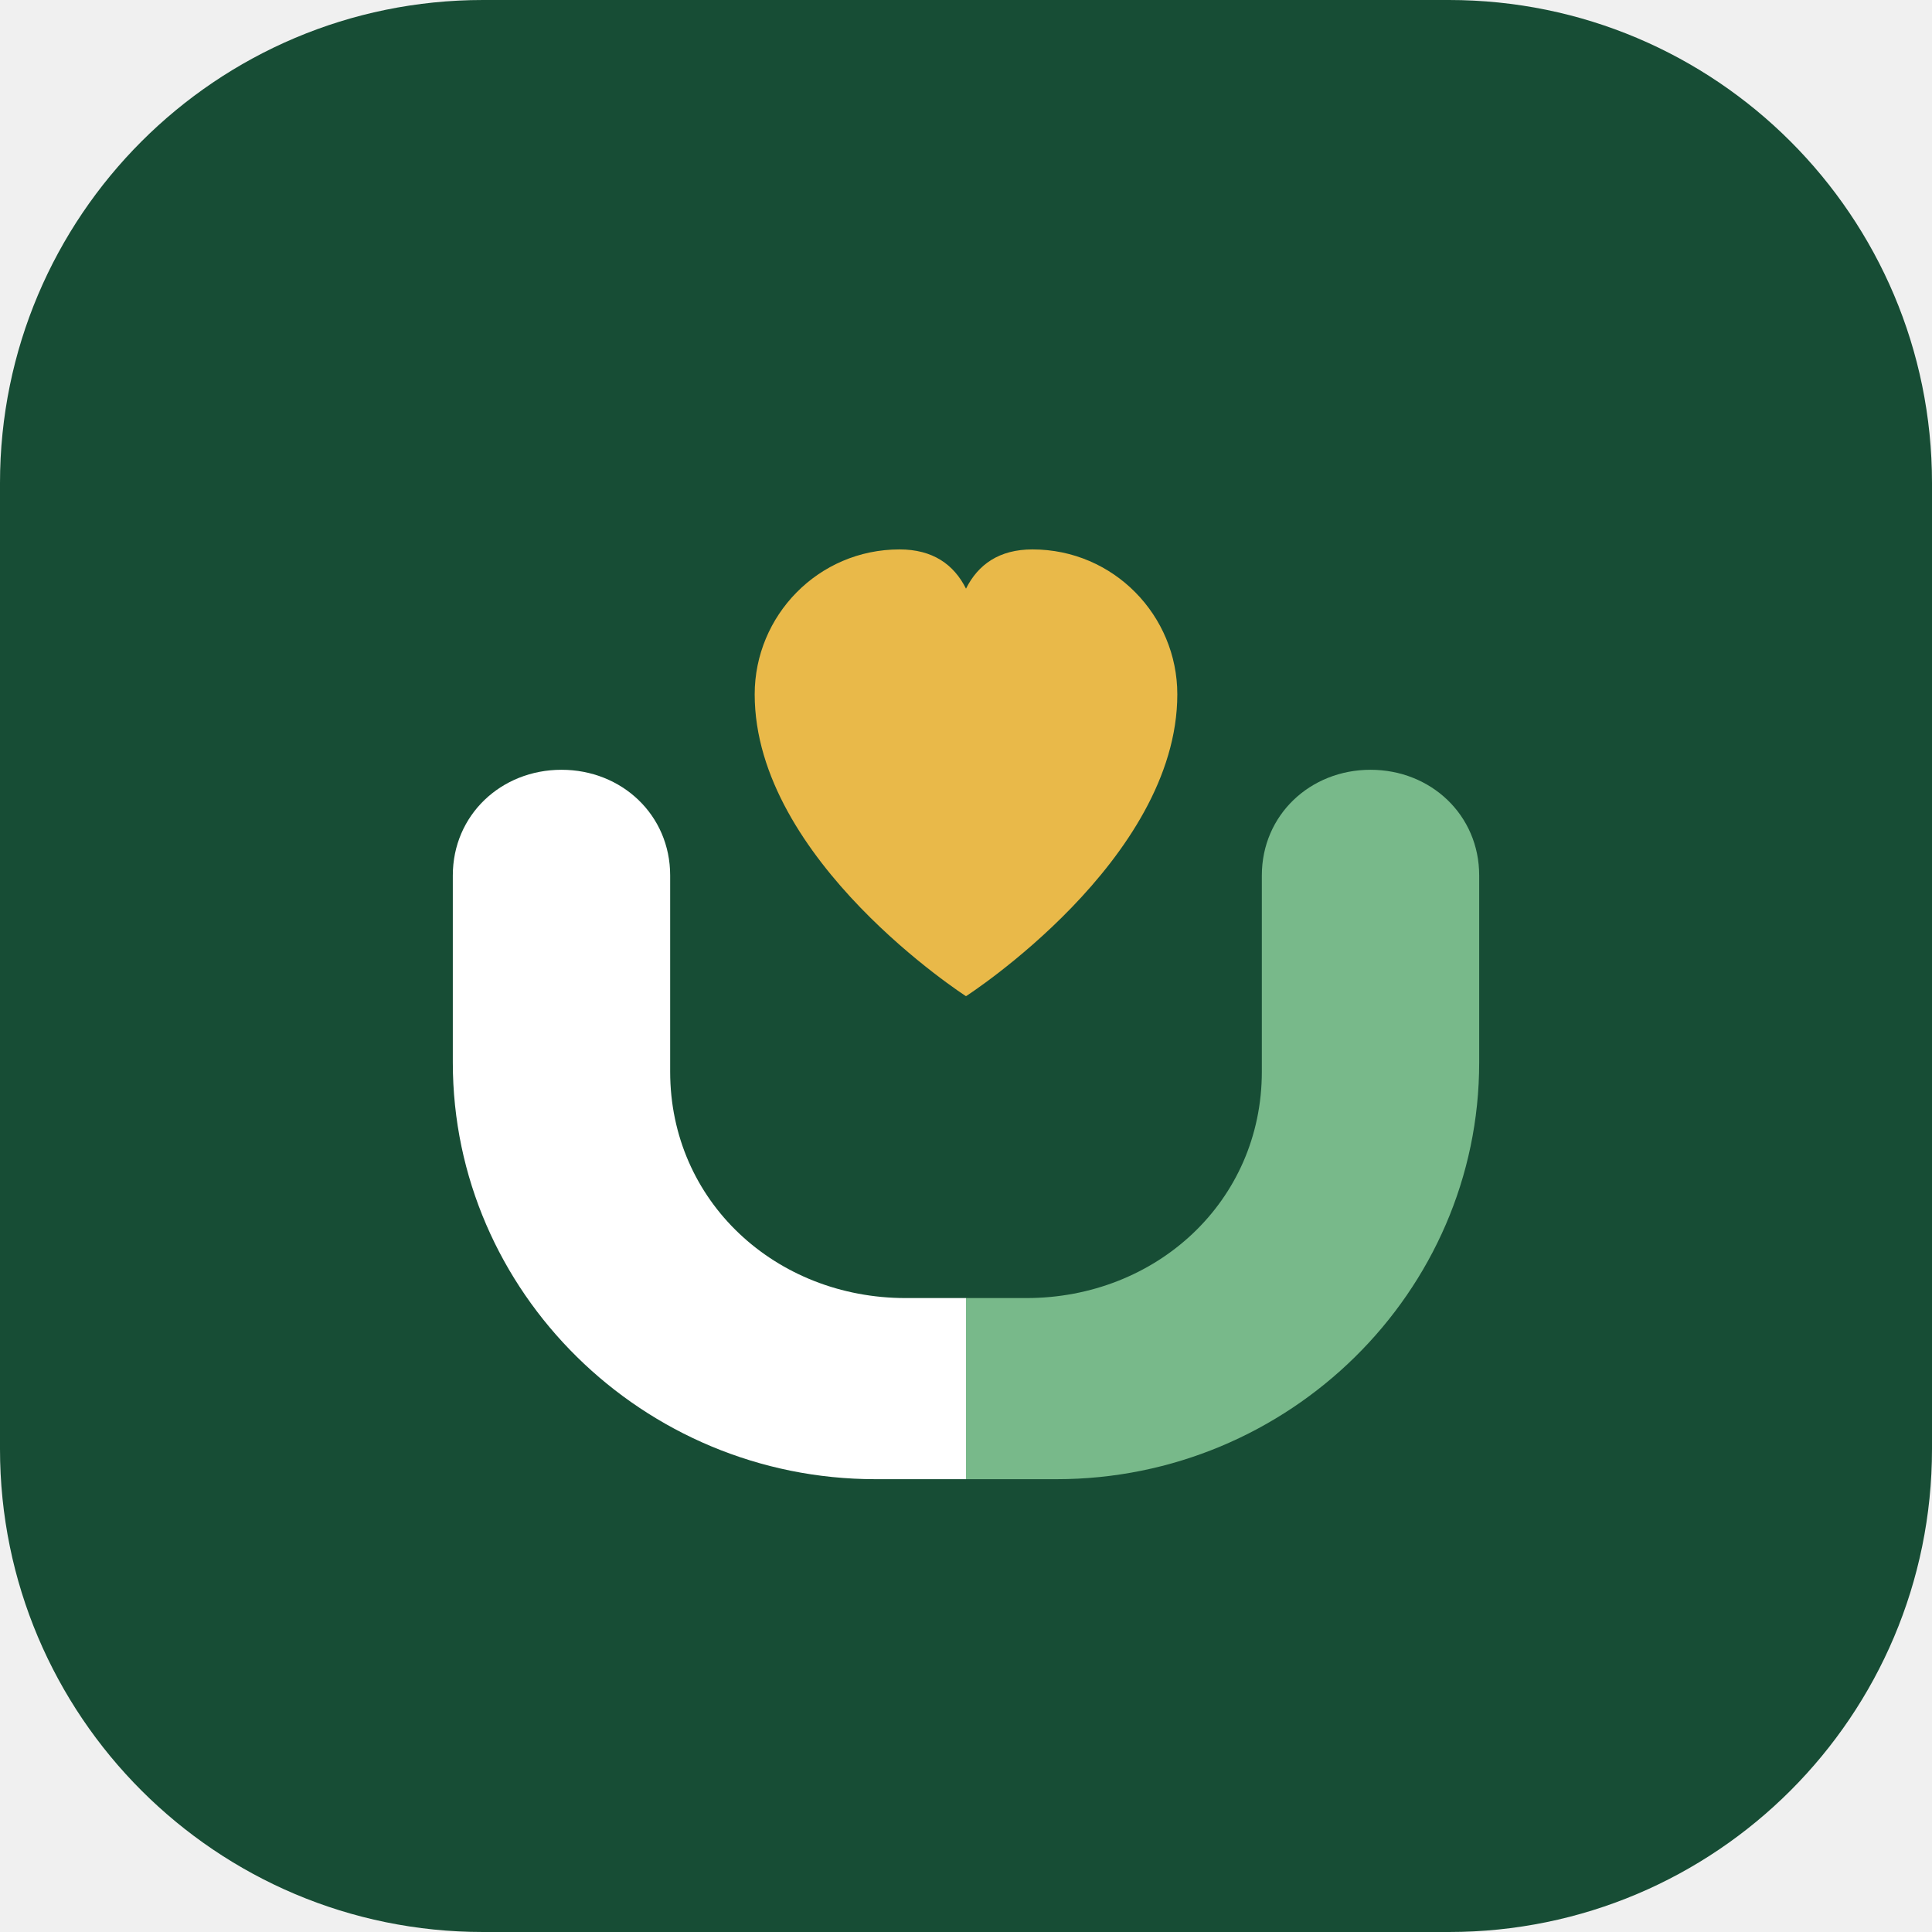
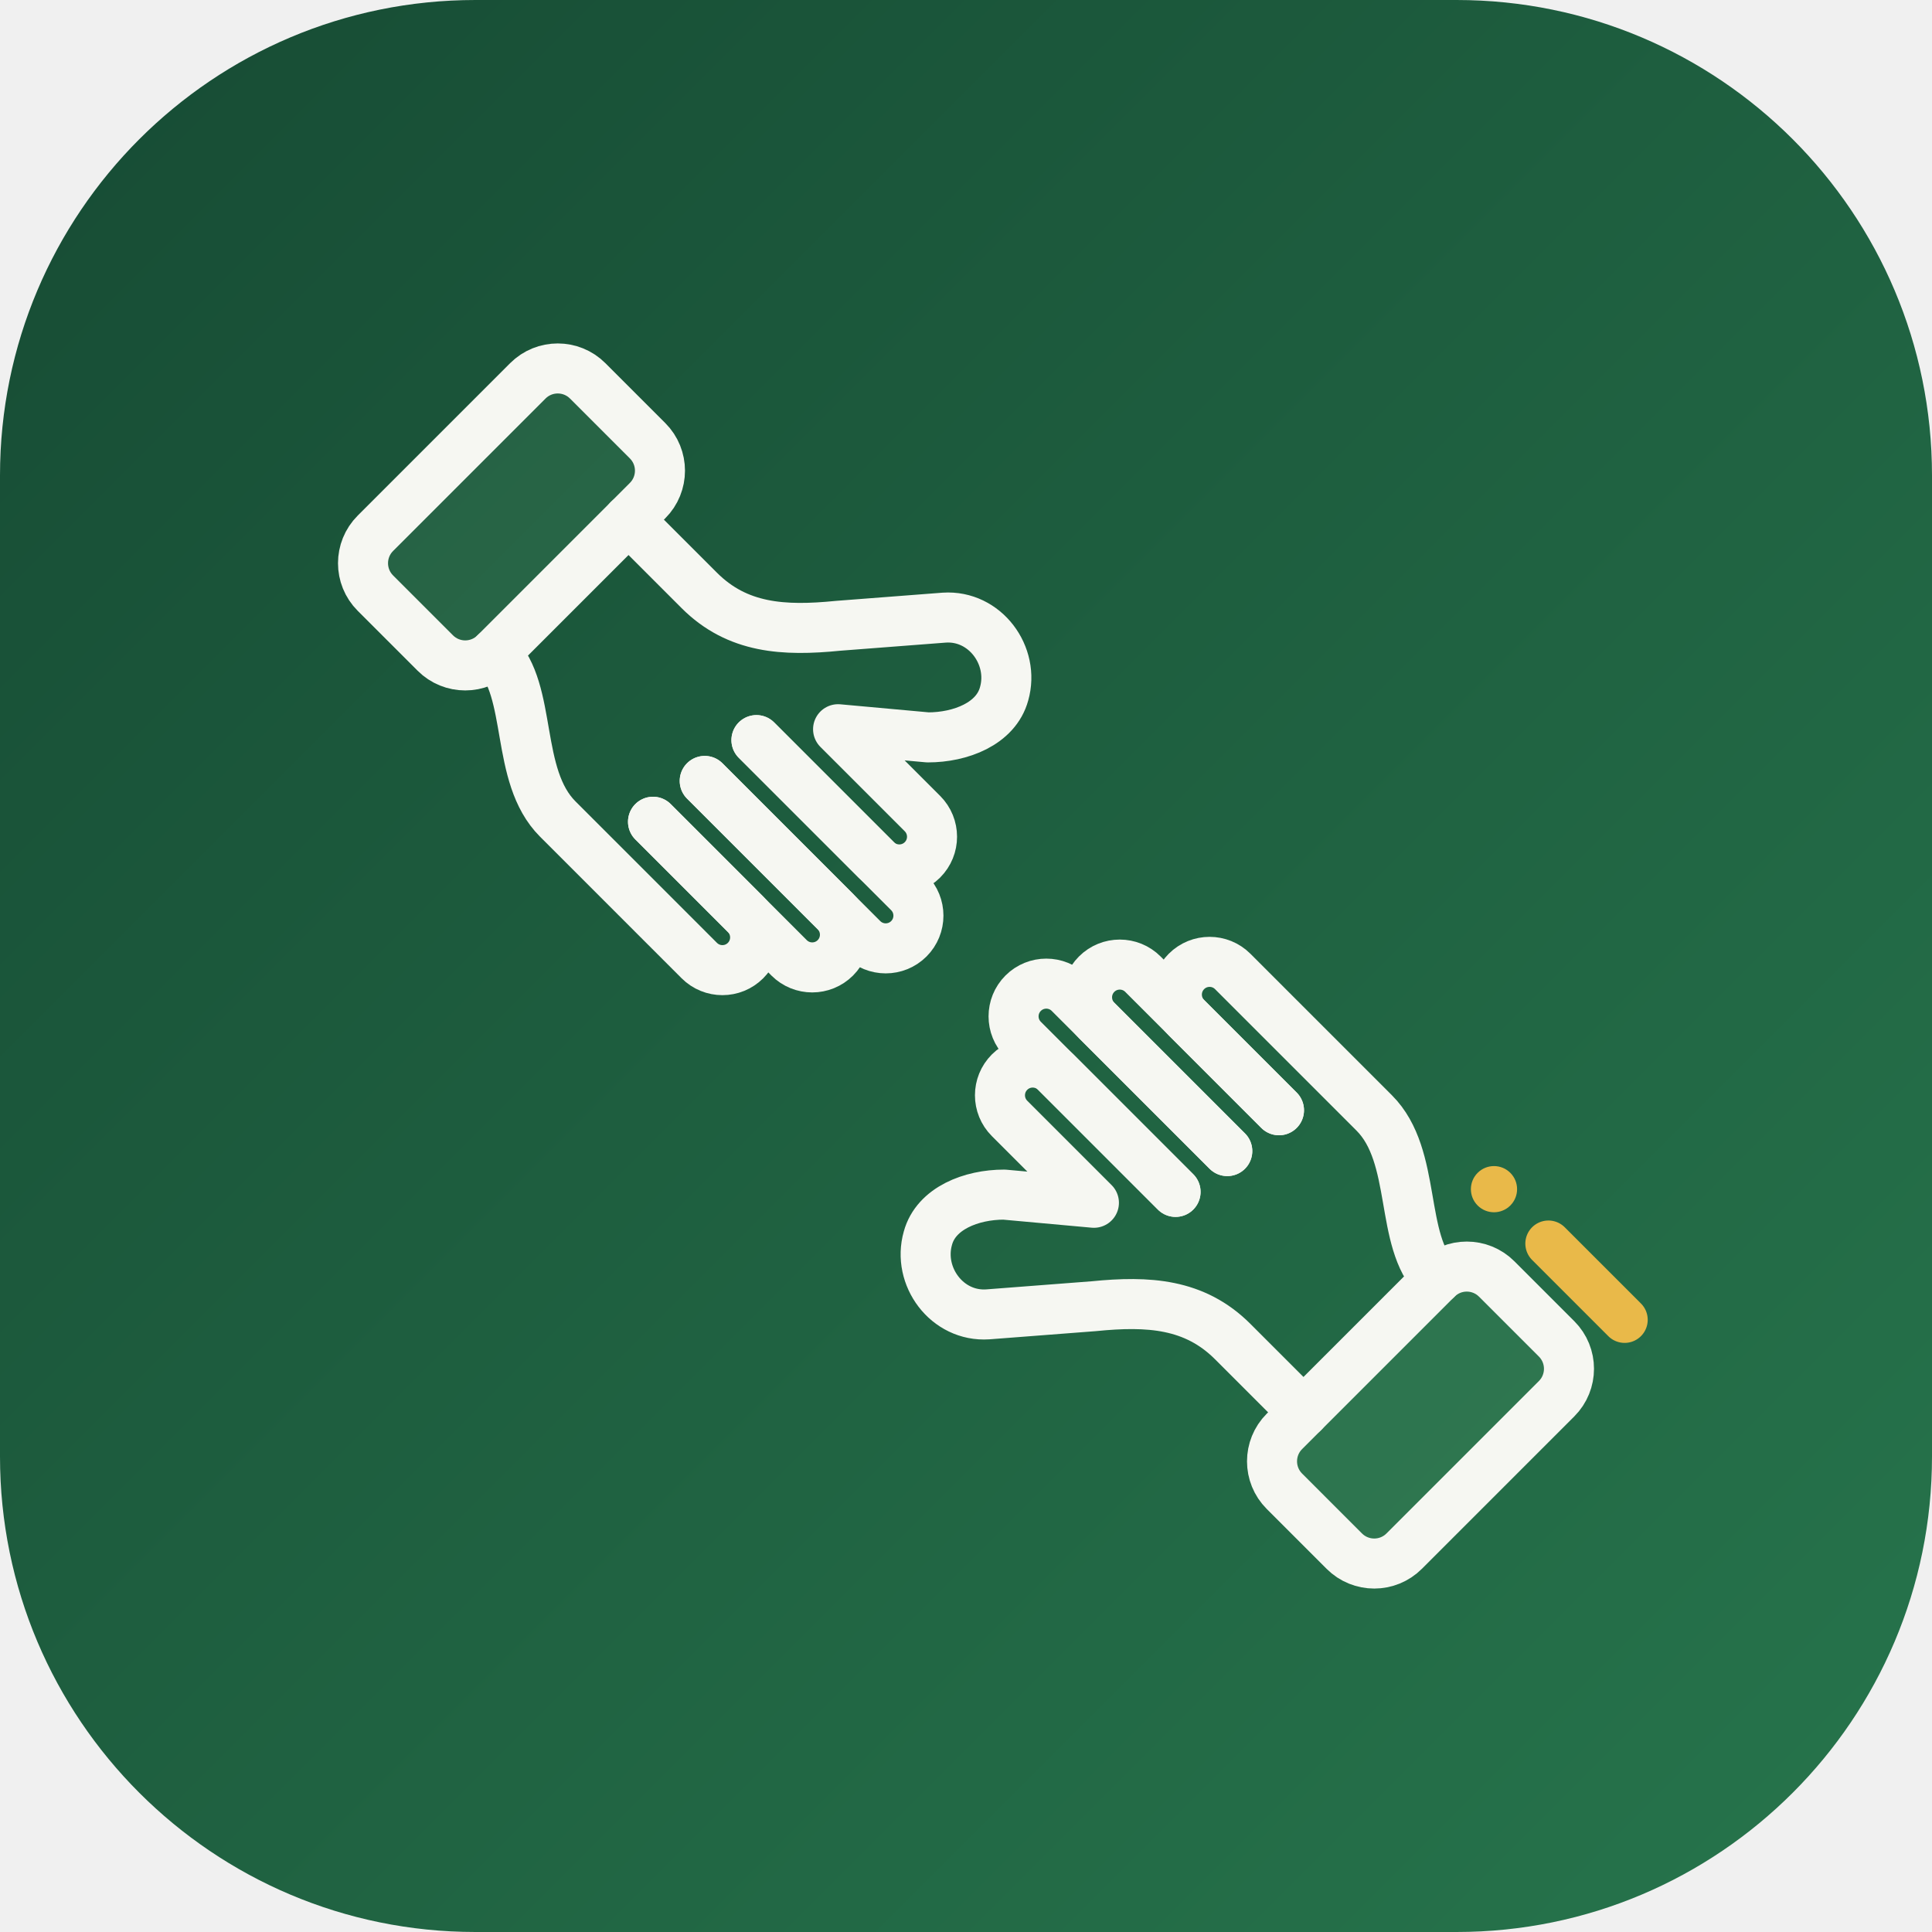
- <svg xmlns="http://www.w3.org/2000/svg" viewBox="0 0 64 64" fill="none">
-   <rect width="64" height="64" rx="16" fill="#174D35" />
-   <path d="M32 33C32 33 25 28.5 25 23C25 20.4 27.1 18.2 29.8 18.2C30.9 18.2 31.6 18.7 32 19.5C32.4 18.7 33.1 18.2 34.2 18.2C36.9 18.2 39 20.4 39 23C39 28.5 32 33 32 33Z" fill="#E9B949" />
-   <path d="M15 29C15 27 16.6 25.5 18.6 25.5C20.6 25.5 22.2 27 22.2 29V35.5C22.2 39.8 25.7 43 30 43H32V49H29C21.3 49 15 42.8 15 35.2V29Z" fill="#FFFFFF" />
-   <path d="M49 29C49 27 47.4 25.5 45.4 25.5C43.4 25.5 41.8 27 41.8 29V35.5C41.8 39.8 38.3 43 34 43H32V49H35C42.7 49 49 42.8 49 35.2V29Z" fill="#78B98A" />
+ <svg xmlns="http://www.w3.org/2000/svg" viewBox="0 0 512 512" fill="none">
+   <defs>
+     <linearGradient id="dastFavBg" x1="24" y1="24" x2="488" y2="488" gradientUnits="userSpaceOnUse">
+       <stop offset="0%" stop-color="#174D35" />
+       <stop offset="100%" stop-color="#26734B" />
+     </linearGradient>
+     <g id="favHand">
+       <rect x="-188" y="-38" width="44" height="78" rx="11" fill="#78B98A" fill-opacity="0.14" stroke="#F6F7F2" stroke-width="13" stroke-linejoin="round" />
+       <path d="M -144 -20 L -118 -20 C -104 -20 -95 -28 -86 -39 L -68 -60 C -61 -68 -48 -66 -43 -57 C -39 -50 -43 -41 -49 -35 L -67 -20 L -36 -20 A 8.5 8.5 0 0 1 -36 -3 L -80 -3" stroke="#F6F7F2" stroke-width="13" stroke-linecap="round" stroke-linejoin="round" />
+       <path d="M -80 -3 L -24 -3 A 8.5 8.5 0 0 1 -24 14 L -82 14" stroke="#F6F7F2" stroke-width="13" stroke-linecap="round" stroke-linejoin="round" />
+       <path d="M -82 14 L -34 14 A 8.5 8.5 0 0 1 -34 31 L -84 31" stroke="#F6F7F2" stroke-width="13" stroke-linecap="round" stroke-linejoin="round" />
+       <path d="M -84 31 L -50 31 A 8.5 8.5 0 0 1 -50 48 L -102 48 C -118 48 -130 29 -144 29" stroke="#F6F7F2" stroke-width="13" stroke-linecap="round" stroke-linejoin="round" />
+     </g>
+   </defs>
+   <rect width="512" height="512" rx="126" fill="url(#dastFavBg)" />
+   <g transform="translate(256, 256) scale(1.02)">
+     <g transform="rotate(45)">
+       <use href="#favHand" />
+     </g>
+     <g transform="rotate(225)">
+       <use href="#favHand" />
+       <line x1="-186" y1="56" x2="-158" y2="56" stroke="#E9B949" stroke-width="12" stroke-linecap="round" />
+       <circle cx="-138" cy="56" r="6" fill="#E9B949" />
+     </g>
+   </g>
</svg>
